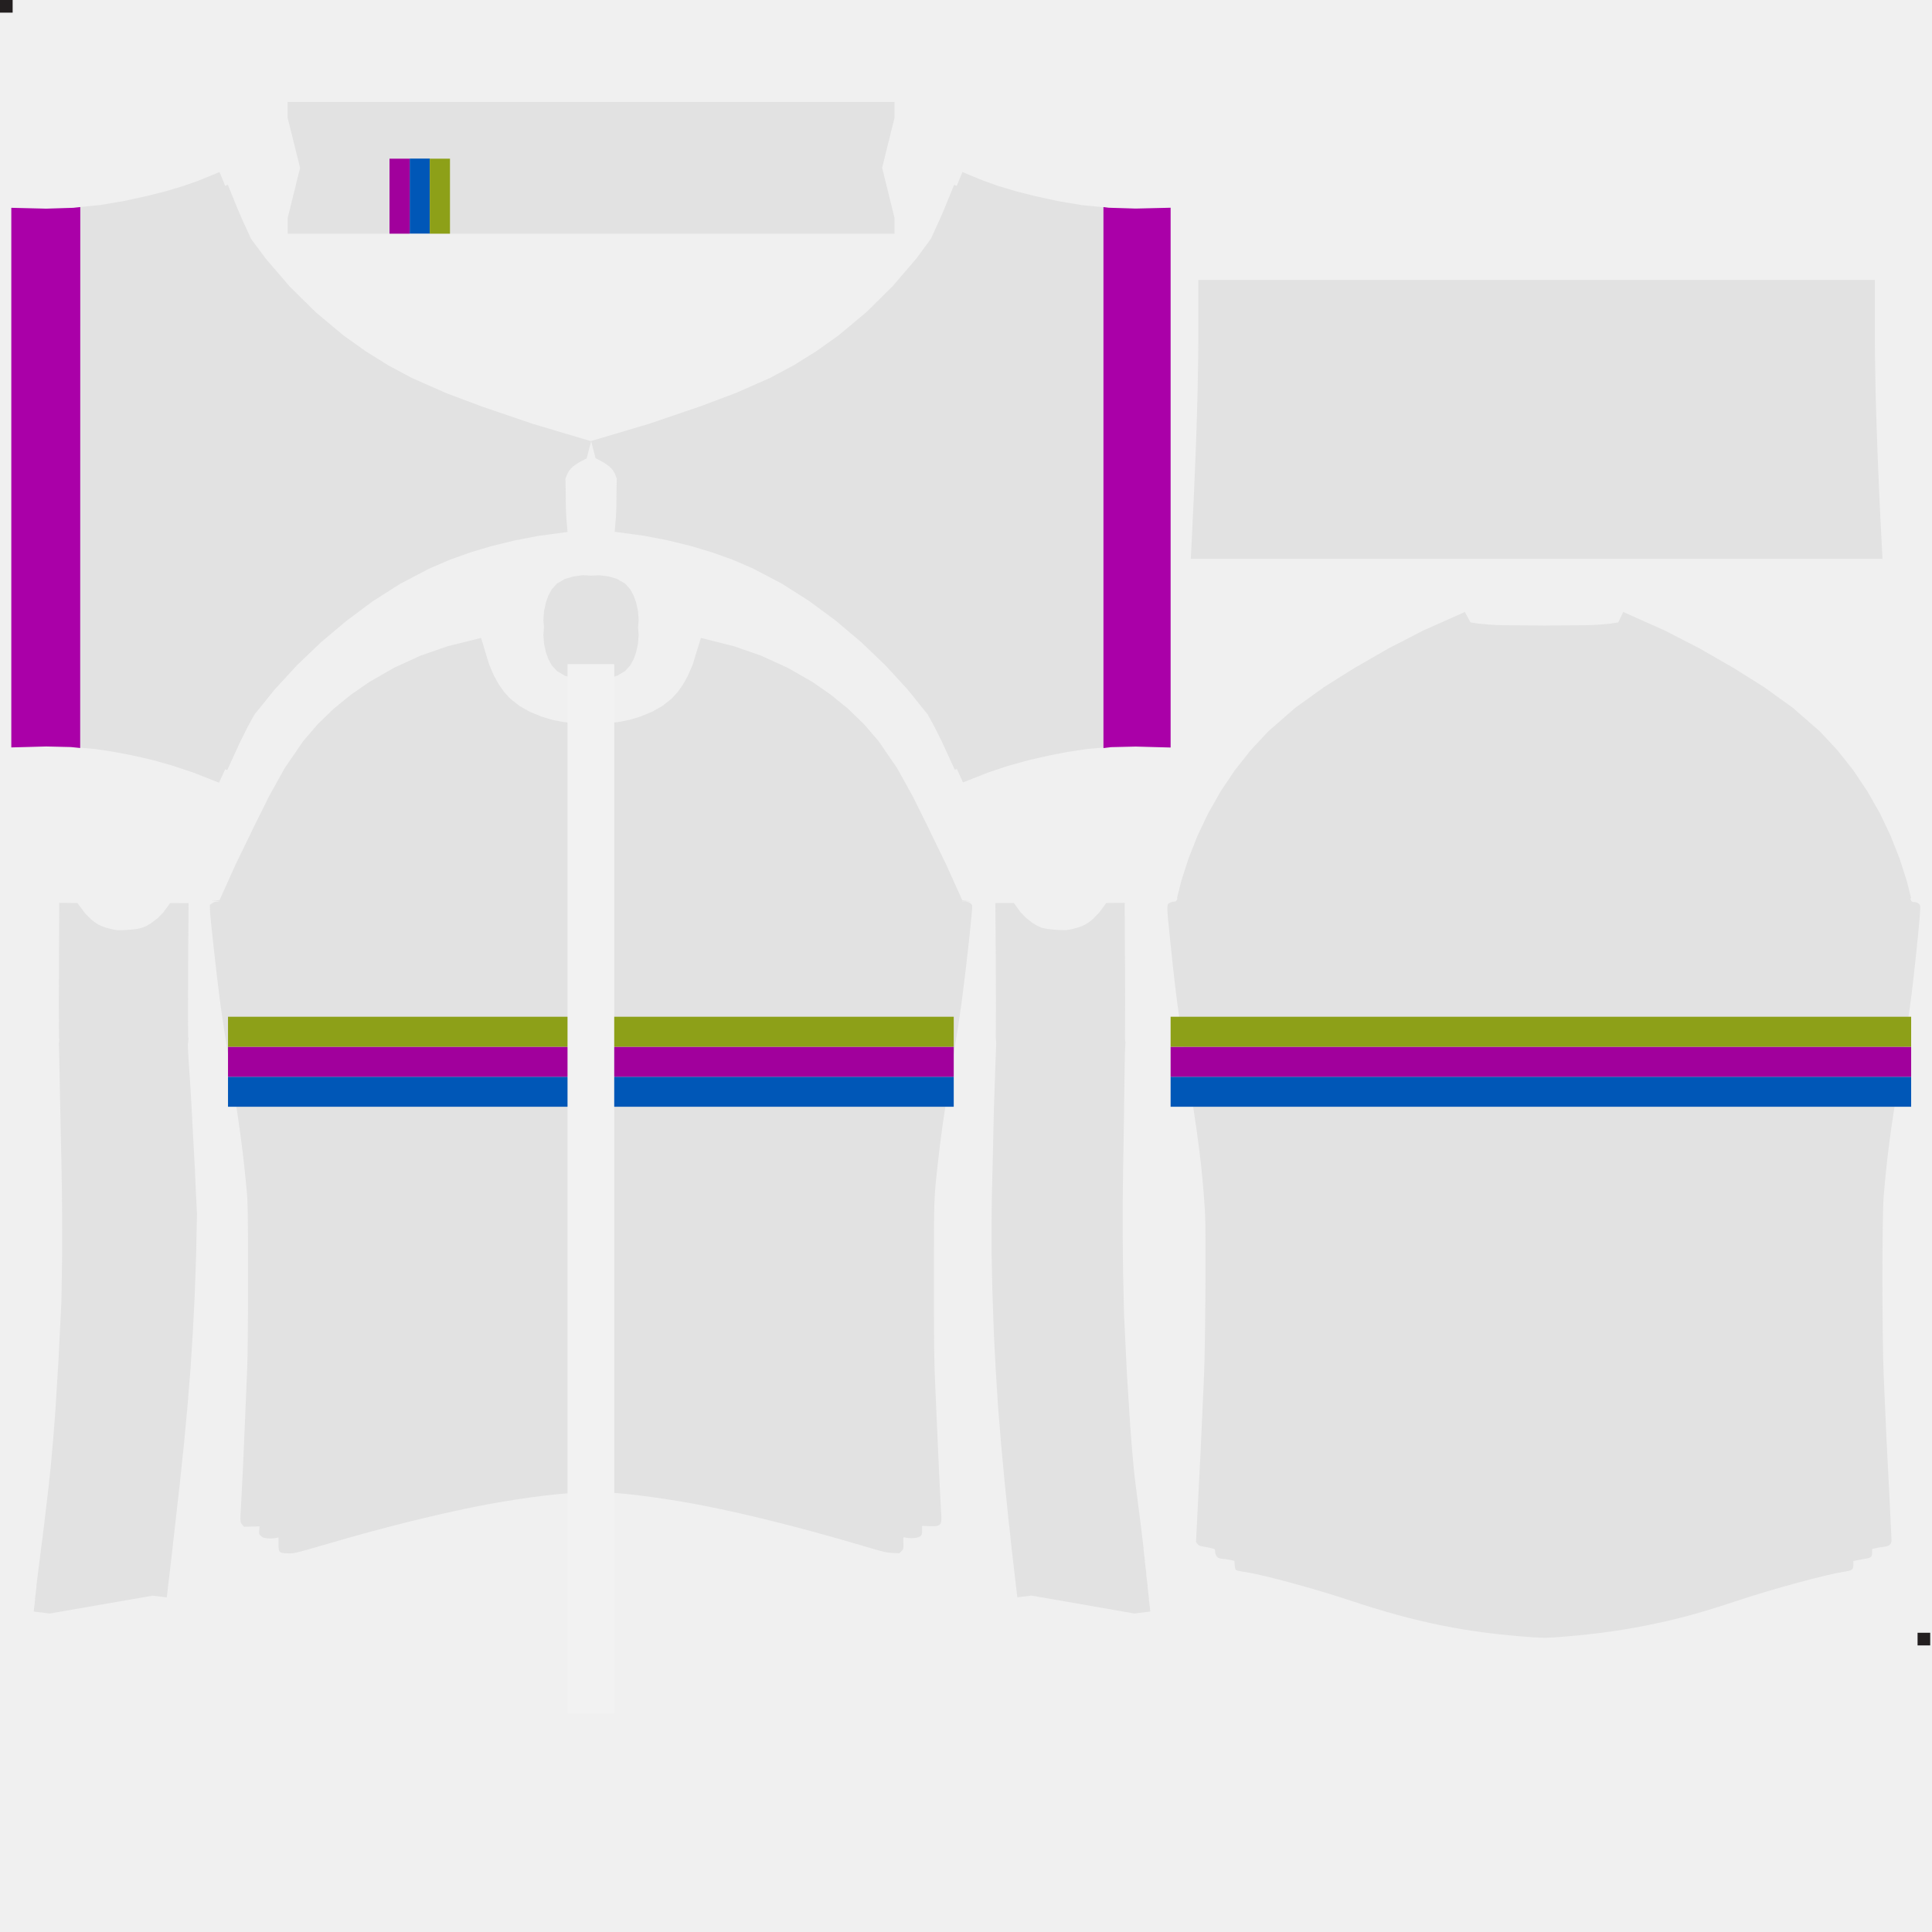
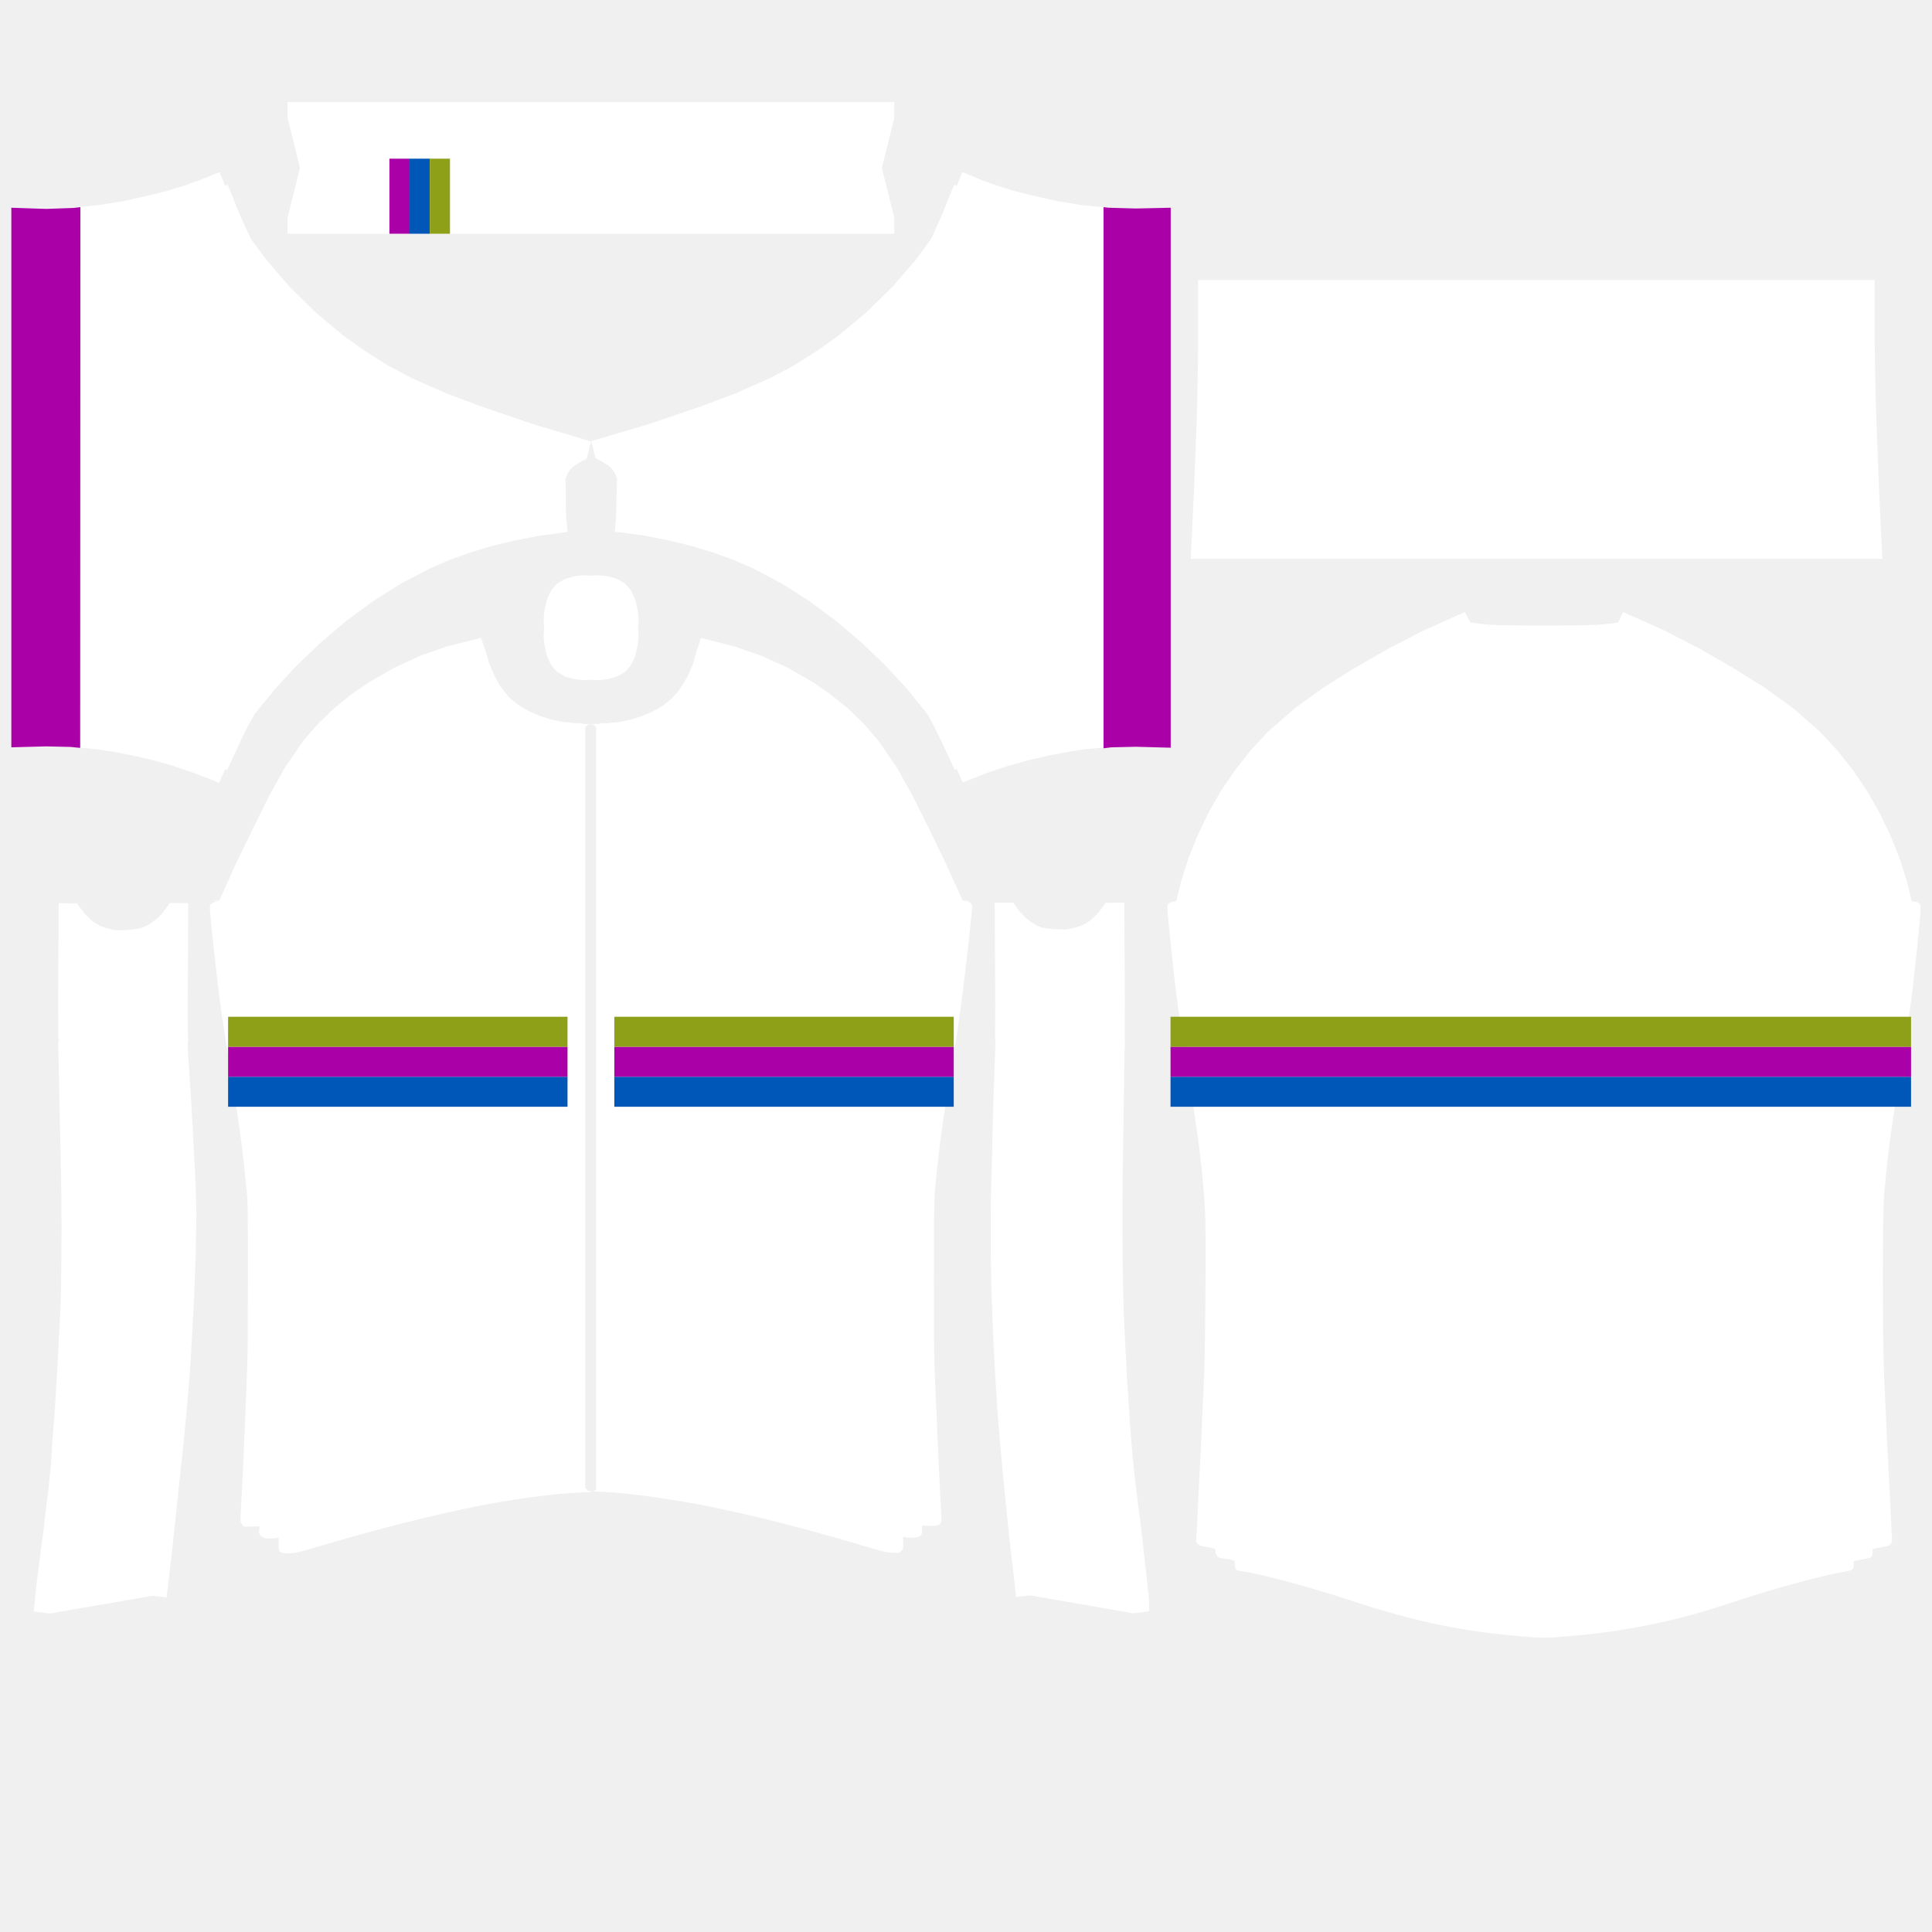
- <svg xmlns="http://www.w3.org/2000/svg" width="1024px" height="1024px" viewBox="0 0 1024 1024" version="1.1">
-   <g id="surface1">
-     <path style=" stroke:none;fill-rule:evenodd;fill:rgb(88.627%,88.627%,88.627%);fill-opacity:1;" d="M 372.148 339.898 C 371.648 340.25 370.852 342.051 369.75 345.5 C 367.352 352.801 366.449 355.148 364.699 358.648 C 359.75 368.602 352.898 374.852 342.25 379.148 C 334.449 382.25 326.051 383.75 315.949 383.75 C 312.398 383.75 312.199 383.801 311.25 384.699 L 310.25 385.648 L 310.25 788.75 L 311.051 789.648 C 311.852 790.551 311.852 790.551 319.301 790.898 C 330.051 791.352 343.602 792.949 361 795.852 C 385.75 799.949 421.602 808.699 457.398 819.352 C 468.551 822.648 469.75 822.949 473.102 823.102 L 476.699 823.25 L 477.801 822.148 C 478.898 821.051 478.898 821 478.801 817.852 C 478.699 815.148 478.75 814.699 479.199 814.801 C 482.449 815.648 486.75 815.301 487.949 814.102 C 488.648 813.398 488.75 812.898 488.75 811 L 488.75 808.75 L 492.5 808.898 C 498.5 809.148 499.25 808.449 498.898 802.949 C 498.398 795.5 497.199 769.75 495.801 736.898 C 495.051 720.199 495 714.051 495 677.801 C 495 634 494.949 635.949 497.148 615.852 C 498.699 601.801 500.051 592.301 504.051 567.75 C 507.602 545.949 508.602 539.148 509.898 529.602 C 512.148 512.898 515.551 481.25 515.301 480.051 C 515 478.852 513.102 477.75 511.352 477.75 L 509.898 477.75 L 507.449 472.352 C 498.5 452.5 483.5 422 478.301 413.148 C 469.301 397.852 462.801 389.148 453.199 379.949 C 442.648 369.801 430.602 361.301 416.801 354.301 C 404.352 348 394.648 344.398 380.051 340.75 C 373.852 339.199 373.25 339.148 372.148 339.898 M 251.352 339.648 C 248.051 340.199 238 342.949 232.352 344.898 C 210.551 352.25 190.898 363.648 175.051 378.25 C 163.398 388.949 153.801 402.25 143.5 421.898 C 138.051 432.301 126.801 455.398 121.051 467.949 C 118.699 473.102 116.551 477.449 116.301 477.602 C 116.051 477.75 115.352 477.898 114.75 477.898 C 114.148 477.898 113.102 478.25 112.449 478.75 L 111.25 479.551 L 111.301 482.551 C 111.398 486.102 114.801 517 116.551 530.199 C 117.852 540 119.148 548.449 122.949 571.801 C 127.102 597.5 128.898 610.949 130.801 631.602 C 131.352 637.75 131.449 642.75 131.449 676.699 C 131.449 702.199 131.301 718.449 131 725.699 C 130.75 731.648 130.199 744.051 129.852 753.199 C 129.051 772.449 128.25 789.801 127.75 797.949 C 127.25 806.449 127.25 806.75 128.352 808.051 L 129.301 809.199 L 133.449 809.102 L 137.602 809 L 137.398 811 C 137.199 812.898 137.301 813.102 138.25 814.051 C 139.102 814.898 139.699 815.148 141.602 815.352 C 142.852 815.5 144.699 815.449 145.75 815.25 L 147.602 814.898 L 147.602 818.199 C 147.602 822.852 147.852 823.148 152.25 823.301 C 156.051 823.398 155.699 823.5 174.199 818.102 C 202.148 809.949 226.898 803.699 251.148 798.75 C 270.301 794.852 293.352 791.648 307.102 791.102 C 313.301 790.852 314.25 790.75 315.102 790.102 L 316.051 789.398 L 316.051 385.398 L 315.102 384.648 C 314.25 384.051 313.352 383.898 308 383.648 C 298.102 383.199 292.75 382.25 286.199 379.852 C 271 374.25 263.449 365.75 257.551 347.852 C 254.75 339.102 254.699 339.051 251.352 339.648 " />
-     <path style=" stroke:none;fill-rule:evenodd;fill:rgb(88.627%,88.627%,88.627%);fill-opacity:1;" d="M 769.301 328.148 C 747.199 337.75 722.75 351.102 702.5 364.648 C 674.449 383.398 656.352 402.75 641.801 429.648 C 635.199 441.898 628.449 459.148 625.148 472.148 C 623.852 477.352 623.602 477.852 622.5 477.852 C 621.199 477.852 619.449 478.602 619.051 479.301 C 618.5 480.352 618.602 483.102 619.801 494.398 C 622.648 522.648 624.301 535.5 627.801 557.398 C 635.5 605.301 637 617.199 638.648 641.898 C 639.25 650.949 638.898 712.301 638.148 729.25 C 636.551 765.301 636.25 772.602 634.5 805.5 L 633.898 817.301 L 634.648 818.301 C 635.199 819.051 635.852 819.352 637.102 819.602 C 643 820.602 644 820.898 644 821.75 C 644 824.699 645.352 826.199 648 826.199 C 648.75 826.199 650.449 826.449 651.801 826.75 L 654.25 827.301 L 654.398 829.449 C 654.5 830.648 654.75 831.801 655.051 832.102 C 655.352 832.398 656.852 832.75 658.602 833 C 667.5 834.102 695.25 841.551 714.852 848.051 C 750.648 860 777.25 865.352 812.602 867.801 C 818.602 868.199 819.898 868.199 829.051 867.449 C 845.648 866.102 860.148 864.102 874.449 861.148 C 890.148 857.949 901.898 854.699 921.352 848.25 C 939.352 842.25 967.648 834.551 977.102 833.102 C 981.852 832.352 982.301 832 982.301 829.301 L 982.301 827.398 L 984.148 827 C 985.199 826.801 987.148 826.449 988.5 826.199 C 991.699 825.699 992.25 825.199 992.25 822.852 L 992.25 821 L 994.301 820.551 C 995.398 820.301 997.352 819.949 998.648 819.801 C 1001.449 819.449 1002.551 818.449 1002.551 816.25 C 1002.551 815.449 1002 804.352 1001.352 791.5 C 1000.148 769 999.75 760.551 998.398 729.148 C 997.5 707.699 997.5 644.449 998.398 633.852 C 1000.301 612.102 1001.648 601.551 1007.051 568.199 C 1011.699 539.352 1013.25 527.949 1015.5 506.449 C 1017.301 489.25 1018 481.199 1017.699 480.051 C 1017.449 478.949 1015.75 478.051 1014.102 478.051 C 1012.949 478.051 1012.801 477.699 1011.301 472 C 1005.75 450.949 996.551 430.699 984.5 413 C 976.199 400.801 966 389.648 954.102 379.699 C 933.801 362.699 897.699 341.398 866.5 328 C 861.199 325.75 860.648 325.75 859.199 328.051 C 858.648 328.898 858.102 329.852 857.898 330.148 C 857.648 330.602 856.301 330.898 852.75 331.301 C 848.602 331.852 844.148 331.898 818.648 331.898 C 796.801 331.898 788.352 331.801 785.449 331.449 C 778.5 330.648 778.949 330.801 778 328.898 C 777.102 327.148 775.949 326.102 775 326.102 C 774.699 325.949 772.102 326.949 769.301 328.148 " />
-     <path style=" stroke:none;fill-rule:evenodd;fill:rgb(88.627%,88.627%,88.627%);fill-opacity:1;" d="M 510.102 91.199 L 507.102 98.5 L 505.699 97.949 L 500.25 111.301 L 498 116.5 L 495.352 122.25 L 493.449 126.449 L 485.648 137.102 L 473.051 151.75 L 459.301 165.352 L 444.449 177.75 L 432.801 186.051 L 420.699 193.602 L 408.148 200.301 L 390 208.301 L 371.352 215.301 L 344.051 224.602 L 313.301 233.75 L 315.648 242.852 L 319.102 244.648 L 321.051 245.852 L 322.801 247.102 L 324.199 248.449 L 325.199 249.801 L 326.051 251.398 L 326.898 253.699 L 326.801 258.602 L 326.75 261.898 L 326.699 268.602 L 326.449 274.051 L 325.801 281.852 L 341.5 284 L 353.898 286.398 L 366.199 289.398 L 377.352 292.75 L 388.25 296.648 L 398.852 301.199 L 414.25 309.25 L 428.949 318.602 L 443 329 L 456.449 340.352 L 469.148 352.5 L 481 365.398 L 491.602 378.551 L 491.801 378.852 L 495.25 385.148 L 499.199 393.051 L 506.051 408 L 507.148 407.551 L 510.398 414.699 L 523.852 409.398 L 534.5 405.852 L 545.25 402.898 L 556.199 400.398 L 566.102 398.5 L 576 397 L 588.949 395.852 L 601.949 395.551 L 620.449 396.051 L 620.449 110.102 L 601.949 110.551 L 587.551 110.102 L 573.25 108.699 L 560.602 106.551 L 548.051 103.801 L 538.398 101.352 L 528.898 98.5 L 521.051 95.699 Z M 510.102 91.199 " />
-     <path style=" stroke:none;fill-rule:evenodd;fill:rgb(88.627%,88.627%,88.627%);fill-opacity:1;" d="M 116.352 91.199 L 105.449 95.648 L 97.551 98.449 L 88.051 101.301 L 78.398 103.75 L 65.852 106.5 L 53.199 108.648 L 38.898 110.051 L 24.5 110.5 L 6 110.051 L 6 396.051 L 24.5 395.551 L 37.5 395.852 L 50.449 397 L 60.352 398.5 L 70.25 400.398 L 81.199 402.898 L 92 406 L 102.648 409.551 L 116.102 414.852 L 119.352 407.699 L 120.449 408.148 L 127.301 393.199 L 131.25 385.301 L 134.699 379 L 134.898 378.699 L 145.5 365.551 L 157.352 352.648 L 170.051 340.5 L 183.5 329.148 L 197.551 318.699 L 212.25 309.352 L 227.648 301.301 L 238.25 296.75 L 249.148 292.852 L 260.301 289.5 L 272.602 286.5 L 285 284.102 L 300.801 281.949 L 300.148 274.148 L 299.898 268.699 L 299.852 262 L 299.801 258.75 L 299.699 253.801 L 300.551 251.5 L 301.398 249.898 L 302.398 248.551 L 303.801 247.199 L 305.551 245.949 L 307.5 244.75 L 310.949 242.949 L 313.301 233.852 L 282.551 224.699 L 255.25 215.398 L 236.602 208.398 L 218.449 200.398 L 205.898 193.699 L 193.801 186.148 L 182.148 177.852 L 167.301 165.449 L 153.551 151.852 L 140.949 137.199 L 133 126.5 L 131.102 122.301 L 128.449 116.551 L 126.199 111.301 L 120.75 97.949 L 119.352 98.5 Z M 116.352 91.199 " />
-     <path style=" stroke:none;fill-rule:evenodd;fill:rgb(88.627%,88.627%,88.627%);fill-opacity:1;" d="M 152.449 54.051 L 152.449 62.449 L 159.051 88.949 L 152.5 115.449 L 152.5 123.852 L 474.102 123.852 L 474.102 115.449 L 467.551 88.949 L 474.102 62.449 L 474.102 54.051 Z M 308.852 304.852 L 304 305.5 L 299.398 306.852 L 295.148 309.352 L 292.449 312.352 L 290.602 315.75 L 289.352 319.301 L 288.352 323.852 L 288 328.449 L 288.301 332.5 L 288 336.551 L 288.352 341.148 L 289.352 345.699 L 290.602 349.25 L 292.449 352.648 L 295.148 355.648 L 299.398 358.148 L 304 359.5 L 308.852 360.102 L 313.25 359.898 L 317.648 360.102 L 322.5 359.5 L 327.102 358.148 L 331.352 355.648 L 334.051 352.648 L 335.898 349.25 L 337.148 345.699 L 338.148 341.148 L 338.5 336.551 L 338.199 332.5 L 338.5 328.449 L 338.148 323.852 L 337.148 319.301 L 335.898 315.75 L 334.051 312.352 L 331.352 309.352 L 327.102 306.852 L 322.5 305.5 L 317.648 304.898 L 313.25 305.102 Z M 308.852 304.852 " />
-     <path style=" stroke:none;fill-rule:nonzero;fill:rgb(0%,34.118%,71.765%);fill-opacity:1;" d="M 217.148 84.051 L 227.852 84.051 L 227.852 123.801 L 217.148 123.801 Z M 217.148 84.051 " />
-     <path style=" stroke:none;fill-rule:nonzero;fill:rgb(63.137%,0%,61.176%);fill-opacity:1;" d="M 206.449 84.102 L 217.148 84.102 L 217.148 123.852 L 206.449 123.852 Z M 206.449 84.102 " />
-     <path style=" stroke:none;fill-rule:nonzero;fill:rgb(55.294%,62.745%,9.412%);fill-opacity:1;" d="M 227.801 84.102 L 238.5 84.102 L 238.5 123.852 L 227.801 123.852 Z M 227.801 84.102 " />
-     <path style=" stroke:none;fill-rule:evenodd;fill:rgb(88.627%,88.627%,88.627%);fill-opacity:1;" d="M 940.801 296.199 L 631.148 296.199 L 631.949 280.25 L 632.25 273.602 L 632.551 267.648 L 632.852 260.801 L 633.801 238.051 L 634.352 221.648 L 634.699 209.648 L 635 193.551 L 635.102 185.852 L 635.148 179.148 L 635.148 148.352 L 993.699 148.352 L 993.699 179.148 L 993.75 185.852 L 993.852 193.551 L 994.148 209.648 L 994.5 221.648 L 995.051 238.051 L 996 260.801 L 996.301 267.648 L 996.602 273.602 L 996.949 280.25 L 997.75 296.199 Z M 940.801 296.199 " />
-     <path style=" stroke:none;fill-rule:evenodd;fill:rgb(88.627%,88.627%,88.627%);fill-opacity:1;" d="M 776.398 324.352 L 754.449 334.148 L 735.898 343.699 L 717.801 354.102 L 701.801 364.148 L 686.449 375.199 L 672.199 387.648 L 662.949 397.551 L 654.551 408.148 L 647 419.398 L 640.301 431.199 L 634.75 442.852 L 630 454.852 L 626.051 467.102 L 623.801 476.148 L 1012.949 476.148 L 1010.699 467.102 L 1006.75 454.852 L 1002 442.852 L 996.449 431.199 L 989.75 419.398 L 982.199 408.148 L 973.801 397.551 L 964.551 387.648 L 950.301 375.199 L 934.949 364.148 L 918.949 354.102 L 900.852 343.699 L 882.301 334.148 L 860.352 324.352 L 857.699 329.898 L 853.648 330.5 L 847.852 331.051 L 843.25 331.301 L 838.648 331.398 L 828.801 331.449 L 818.551 331.551 L 808.301 331.449 L 798.449 331.398 L 793.852 331.301 L 789.25 331.051 L 783.449 330.5 L 779.398 329.898 Z M 255 338.102 L 237.301 342.5 L 222.898 347.5 L 209 353.852 L 195.699 361.5 L 186 368.199 L 176.852 375.648 L 168.398 383.852 L 160.699 392.801 L 150.898 407.102 L 142.5 422.25 L 134.852 437.648 L 124.898 458.148 L 116.352 477.102 L 111.75 477.602 L 308.5 477.602 L 308.5 383.301 L 304.648 383.301 L 298.699 382.699 L 292.801 381.551 L 287 379.801 L 280.898 377.301 L 275.301 374.148 L 270.352 370.25 L 267.102 366.648 L 264.25 362.551 L 261.801 358.148 L 259.199 352.102 L 257.25 345.648 Z M 371.5 338.102 L 369.148 345.648 L 367.199 352.102 L 364.602 358.148 L 362.148 362.551 L 359.301 366.648 L 356.051 370.25 L 351.102 374.148 L 345.5 377.301 L 339.398 379.801 L 333.602 381.551 L 327.699 382.699 L 321.75 383.301 L 317.898 383.301 L 317.898 477.699 L 514.648 477.699 L 510.051 477.199 L 501.5 458.25 L 491.551 437.75 L 483.898 422.301 L 475.5 407.148 L 465.699 392.852 L 458 383.898 L 449.551 375.699 L 440.398 368.25 L 430.699 361.5 L 417.398 353.898 L 403.5 347.551 L 389.102 342.551 Z M 371.5 338.102 " />
-     <path style=" stroke:none;fill-rule:evenodd;fill:rgb(66.667%,0%,65.882%);fill-opacity:1;" d="M 42.551 109.75 L 38.898 110.148 L 24.5 110.602 L 6 110.148 L 6 396.148 L 24.5 395.648 L 37.5 395.949 L 42.5 396.449 Z M 584.852 109.75 L 584.852 396.5 L 588.949 396 L 601.949 395.699 L 620.449 396.199 L 620.449 110.102 L 601.949 110.551 L 587.551 110.102 Z M 584.852 109.75 " />
-     <path style=" stroke:none;fill-rule:evenodd;fill:rgb(13.725%,12.157%,12.549%);fill-opacity:1;" d="M 0 0 L 0 6.699 L 6.699 6.699 L 6.699 0 Z M 1016.352 865.398 L 1016.352 872.102 L 1023.051 872.102 L 1023.051 865.398 Z M 1016.352 865.398 " />
-     <path style=" stroke:none;fill-rule:nonzero;fill:rgb(88.627%,88.627%,88.627%);fill-opacity:1;" d="M 608.898 847.5 L 609 847.449 L 608.199 840.801 L 608.301 840.801 L 607.5 834.148 L 607.602 834.148 L 606.75 827.449 L 606.852 827.449 L 606.051 820.801 L 606.148 820.801 L 604.648 808.398 L 603.551 799.75 L 602.602 792.449 L 601.398 782.852 L 601 779.102 L 600.102 769.352 L 599.051 755.949 L 597.301 728.352 L 595.75 696.449 L 595.25 673.699 L 595.051 655.301 L 595.051 636.852 L 595.301 618.398 L 595.602 599.949 L 596.199 558.25 L 596.5 552.75 L 596.25 550.352 L 596.352 531.352 L 596.301 514.301 L 596.199 500.352 L 596.102 478.5 L 586.352 478.602 L 582.449 483.852 L 579.148 487.199 L 577.352 488.648 L 575.449 489.898 L 573.352 490.898 L 571 491.699 L 568 492.5 L 565.102 493 L 561.801 492.949 L 558.25 492.699 L 555.102 492.352 L 552.25 491.75 L 549.699 490.648 L 547.199 489.148 L 543.898 486.551 L 540.949 483.551 L 537.352 478.602 L 527.551 478.648 L 527.699 496.801 L 527.801 512.852 L 527.852 531.852 L 527.801 549.898 L 528 552.75 L 526.801 587.051 L 526.25 611.699 L 525.699 634.25 L 525.551 648.75 L 525.551 663.25 L 526 684.898 L 526.75 706.5 L 527.75 726.102 L 529 745.699 L 530.602 765.449 L 532.449 785.199 L 534.75 807.602 L 535 809.551 L 535.5 814.25 L 535.699 816.25 L 536.199 820.949 L 539.199 846.602 L 546.699 845.699 L 601.25 855.199 L 609.699 854.148 Z M 608.898 847.5 " />
-     <path style=" stroke:none;fill-rule:nonzero;fill:rgb(88.627%,88.627%,88.627%);fill-opacity:1;" d="M 103.801 631.398 L 103.301 619.648 L 102.301 601.398 L 101.25 581.449 L 99.699 557.602 L 99.551 553.051 L 99.699 552.699 L 99.898 549.898 L 99.699 549.852 L 99.648 540.25 L 99.648 531.852 L 99.699 512.852 L 99.801 496.801 L 99.949 478.699 L 90.148 478.648 L 86.551 483.602 L 83.602 486.602 L 80.25 489.199 L 77.75 490.699 L 75.199 491.75 L 72.352 492.398 L 69.199 492.75 L 65.648 493 L 62.352 493.051 L 59.449 492.551 L 56.398 491.75 L 54.051 490.949 L 51.949 489.949 L 50.051 488.699 L 48.25 487.25 L 44.949 483.898 L 41.051 478.648 L 31.398 478.5 L 31.301 500.352 L 31.25 514.352 L 31.199 531.352 L 31.25 550.352 L 31.449 550.449 L 31.25 552.801 C 31.25 552.801 31.301 552.852 31.352 552.949 L 31.199 552.852 L 31.352 558.25 L 32.148 597.949 L 32.551 615.5 L 32.852 633.051 L 32.949 650.602 L 32.898 668.148 L 32.551 689.801 L 30.949 721.699 L 29.25 749.25 L 28.199 762.699 L 27 776.148 L 25.75 788.102 L 24 802.852 L 22.852 812.449 L 21.898 819.75 L 20.801 828.449 L 19.25 840.852 L 19.352 840.852 L 18.551 847.5 L 18.648 847.5 L 17.852 854.148 L 26.352 855.199 L 80.898 845.75 L 88.398 846.648 L 91.398 821 L 91.898 816.301 L 92.148 814.352 L 92.648 809.648 L 92.898 807.699 L 93.398 803 L 93.648 801.051 L 94.148 796.352 L 94.398 794.398 L 94.898 789.699 L 95.148 787.75 L 97.5 765.352 L 99.352 745.602 L 100.949 725.852 L 102.199 706.25 L 103.199 686.648 L 103.949 665.051 L 104.398 643.352 Z M 103.801 631.398 " />
-     <path style=" stroke:none;fill-rule:nonzero;fill:rgb(0%,34.118%,71.765%);fill-opacity:1;" d="M 120.852 570.699 L 310.25 570.699 L 310.25 586.602 L 120.852 586.602 Z M 120.852 570.699 " />
-     <path style=" stroke:none;fill-rule:nonzero;fill:rgb(0%,34.118%,71.765%);fill-opacity:1;" d="M 316.102 570.699 L 505.5 570.699 L 505.5 586.602 L 316.102 586.602 Z M 316.102 570.699 " />
-     <path style=" stroke:none;fill-rule:nonzero;fill:rgb(63.137%,0%,61.176%);fill-opacity:1;" d="M 120.852 554.801 L 310.25 554.801 L 310.25 570.699 L 120.852 570.699 Z M 120.852 554.801 " />
-     <path style=" stroke:none;fill-rule:nonzero;fill:rgb(63.137%,0%,61.176%);fill-opacity:1;" d="M 316.102 554.801 L 505.5 554.801 L 505.5 570.699 L 316.102 570.699 Z M 316.102 554.801 " />
-     <path style=" stroke:none;fill-rule:nonzero;fill:rgb(55.294%,62.745%,9.412%);fill-opacity:1;" d="M 120.852 538.898 L 310.25 538.898 L 310.25 554.801 L 120.852 554.801 Z M 120.852 538.898 " />
-     <path style=" stroke:none;fill-rule:nonzero;fill:rgb(55.294%,62.745%,9.412%);fill-opacity:1;" d="M 316.102 538.898 L 505.5 538.898 L 505.5 554.801 L 316.102 554.801 Z M 316.102 538.898 " />
-     <path style=" stroke:none;fill-rule:nonzero;fill:rgb(0%,34.118%,71.765%);fill-opacity:1;" d="M 620.449 570.699 L 1012.949 570.699 L 1012.949 586.602 L 620.449 586.602 Z M 620.449 570.699 " />
-     <path style=" stroke:none;fill-rule:nonzero;fill:rgb(63.137%,0%,61.176%);fill-opacity:1;" d="M 620.449 554.801 L 1012.949 554.801 L 1012.949 570.699 L 620.449 570.699 Z M 620.449 554.801 " />
-     <path style=" stroke:none;fill-rule:nonzero;fill:rgb(55.294%,62.745%,9.412%);fill-opacity:1;" d="M 620.449 538.898 L 1012.949 538.898 L 1012.949 554.801 L 620.449 554.801 Z M 620.449 538.898 " />
-     <path style=" stroke:none;fill-rule:evenodd;fill:rgb(94.902%,94.902%,94.902%);fill-opacity:1;" d="M 300.801 352 L 325.551 352 L 325.551 908 L 300.801 908 Z M 300.801 352 " />
-   </g>
+ <svg xmlns="http://www.w3.org/2000/svg" version="1.1" id="Layer_1" x="0px" y="0px" viewBox="0 0 1024 1024" style="enable-background:new 0 0 1024 1024;" xml:space="preserve">
+   <style type="text/css">
+ 	.st0{fill:#FFFFFF;}
+ 	.st1{fill:#0057B7;}
+ 	.st2{fill:#AA00A8;}
+ 	.st3{fill:#8DA018;}
+ </style>
+   <path id="base" class="st0" d="M515.2,479.9c0.3,1.2-3.2,32.9-5.4,49.6c-1.2,9.5-2.2,16.3-5.8,38.1c-4,24.5-5.3,34-6.9,48.1  c-2.2,20-2.1,18.1-2.1,61.9c0,36.3,0,42.4,0.8,59.1c1.4,32.9,2.6,58.7,3.1,66.1c0.4,5.5-0.4,6.1-6.4,5.9l-3.8-0.1v2.2  c0,1.9-0.1,2.4-0.8,3.1c-1.2,1.2-5.6,1.5-8.8,0.7c-0.5-0.1-0.5,0.4-0.4,3.1c0.1,3.2,0.1,3.2-1,4.3l-1.1,1.1L473,823  c-3.3-0.2-4.5-0.5-15.7-3.8c-35.8-10.7-71.6-19.4-96.4-23.5c-17.4-2.9-30.9-4.5-41.7-5c-2.2-0.1-3.7-0.2-4.9-0.2  c0.3-0.1,0.5-0.2,0.8-0.4l0.9-0.7v-404l-0.9-0.8c-0.5-0.4-1.1-0.6-2.6-0.7c0.6-0.1,1.6-0.2,3.4-0.2c0.7,0,1.4,0,2.1,0v-0.4h3.9  l5.9-0.6l5.9-1.1l5.8-1.8l6.1-2.5l5.6-3.2l4.9-3.9l3.2-3.6l2.8-4.1l2.5-4.4l2.6-6l1.9-6.5l2.4-7.5l17.7,4.5l14.4,5l13.9,6.3  l13.3,7.6l9.7,6.8l9.2,7.4l8.4,8.2l7.7,9l9.8,14.3l8.4,15.2l7.7,15.4l9.9,20.5l8.6,18.9l4.6,0.5h-2.6  C513.6,478,515,478.9,515.2,479.9z M311,789.5l-0.8-0.9V385.5l1-0.9c0.4-0.4,0.7-0.6,1.3-0.7c-0.9-0.1-2.1-0.2-3.9-0.2v-0.4h-3.9  l-5.9-0.6l-5.9-1.1l-5.8-1.8l-6.1-2.5l-5.6-3.2l-4.9-3.9l-3.2-3.6l-2.9-4.1L262,358l-2.6-6l-1.9-6.5l-2.5-7.4l-17.7,4.4l-14.4,5  l-13.9,6.4l-13.3,7.6l-9.7,6.7l-9.1,7.4l-8.5,8.2l-7.7,8.9l-9.8,14.3l-8.4,15.1l-7.6,15.4l-10,20.5l-8.5,19l-4.6,0.5h4.6  c0,0.1-0.1,0.1-0.1,0.1c-0.2,0.1-0.9,0.3-1.6,0.3c-0.7,0-1.6,0.4-2.3,0.9l-1.2,0.8l0.1,3c0.1,3.6,3.5,34.4,5.2,47.6  c1.3,9.8,2.6,18.2,6.4,41.6c4.2,25.7,5.9,39.1,7.9,59.8c0.6,6.1,0.6,11.1,0.6,45.1c0,25.5-0.1,41.8-0.4,49  c-0.2,5.9-0.8,18.4-1.1,27.5c-0.8,19.2-1.6,36.6-2.1,44.8c-0.5,8.5-0.5,8.8,0.6,10.1l0.9,1.1l4.1-0.1l4.2-0.1l-0.2,2  c-0.2,1.9-0.1,2.1,0.9,3.1c0.9,0.8,1.4,1.1,3.4,1.3c1.2,0.1,3.1,0.1,4.1-0.1l1.9-0.4v3.3c0,4.7,0.2,4.9,4.6,5.1  c3.8,0.1,3.4,0.2,21.9-5.2c27.9-8.2,52.7-14.4,76.9-19.4c19.2-3.9,42.2-7.1,56-7.6c4.7-0.2,6.3-0.3,7.2-0.6  C311.7,790.3,311.6,790.1,311,789.5z M1017.9,479.8c-0.2-1.1-1.9-2-3.6-2c-0.8,0-1.1-0.2-1.6-1.7h0.2l-2.2-9l-3.9-12.2l-4.8-12  l-5.6-11.7l-6.7-11.8l-7.6-11.2l-8.4-10.6l-9.2-9.9l-14.2-12.4l-15.4-11.1l-16-10l-18.1-10.4l-18.6-9.6l-21.9-9.8l-2.7,5.5l-4.1,0.6  l-5.8,0.6l-4.6,0.2l-4.6,0.1l-9.8,0.1l-10.2,0.1l-10.2-0.1l-9.9-0.1l-4.6-0.1l-4.6-0.2l-5.8-0.6l-4.1-0.6l-2.9-5.5l-21.9,9.8  l-18.6,9.6l-18.1,10.4l-16,10l-15.4,11.1l-14.2,12.4l-9.2,9.9l-8.4,10.6l-7.6,11.2l-6.7,11.8l-5.6,11.7l-4.8,12l-3.9,12.2l-2.2,9  h0.2c-0.5,1.5-0.8,1.7-1.5,1.7c-1.3,0-3.1,0.8-3.4,1.4c-0.6,1.1-0.4,3.8,0.8,15.1c2.8,28.2,4.5,41.1,8,63  c7.7,47.9,9.2,59.8,10.8,84.5c0.6,9.1,0.2,70.4-0.5,87.4c-1.6,36.1-1.9,43.4-3.6,76.2l-0.6,11.8l0.8,1c0.6,0.8,1.2,1.1,2.5,1.3  c5.9,1,6.9,1.3,6.9,2.1c0,2.9,1.4,4.4,4,4.4c0.8,0,2.4,0.2,3.8,0.6l2.4,0.6l0.1,2.1c0.1,1.2,0.4,2.4,0.7,2.7s1.8,0.6,3.6,0.9  c8.9,1.1,36.6,8.6,56.2,15.1c35.8,11.9,62.4,17.3,97.8,19.8c6,0.4,7.3,0.4,16.4-0.4c16.6-1.3,31.1-3.3,45.4-6.3  c15.7-3.2,27.4-6.4,46.9-12.9c18-6,46.3-13.7,55.8-15.1c4.8-0.8,5.2-1.1,5.2-3.8v-1.9l1.8-0.4c1.1-0.2,3-0.6,4.4-0.8  c3.2-0.5,3.8-1,3.8-3.3V821l2.1-0.4c1.1-0.2,3.1-0.6,4.3-0.8c2.8-0.4,3.9-1.4,3.9-3.6c0-0.8-0.6-11.9-1.2-24.8  c-1.2-22.5-1.6-30.9-3-62.4c-0.9-21.4-0.9-84.7,0-95.3c1.9-21.8,3.2-32.3,8.7-65.7c4.6-28.8,6.2-40.2,8.4-61.8  C1017.5,489,1018.2,481,1017.9,479.8z M545.2,402.9l10.9-2.5l9.9-1.9l9.9-1.5l12.9-1.1l13-0.3l18.5,0.5v-286l-18.5,0.4l-14.4-0.4  l-14.3-1.4l-12.6-2.1l-12.6-2.8l-9.7-2.4l-9.5-2.9l-7.8-2.8l-10.8-4.5l-3,7.3l-1.4-0.6l-5.4,13.4l-2.2,5.2l-2.6,5.8l-1.9,4.2  l-7.8,10.7l-12.6,14.6l-13.8,13.6l-14.9,12.4l-11.6,8.3l-12.1,7.6l-12.6,6.7l-18.1,8l-18.6,7l-27.3,9.3l-30.8,9.1l2.3,9.1l3.5,1.8  l1.9,1.2l1.8,1.2l1.4,1.3l1,1.4l0.9,1.6l0.8,2.3l-0.1,4.9l-0.1,3.3l-0.1,6.7l-0.2,5.4l-0.6,7.8l15.7,2.1l12.4,2.4l12.3,3l11.2,3.4  l10.9,3.9l10.6,4.6l15.4,8.1l14.7,9.4L443,329l13.4,11.4l12.7,12.1l11.9,12.9l10.6,13.2l0.2,0.3l3.4,6.3l3.9,7.9L506,408l1.1-0.4  l3.2,7.1l13.5-5.3l10.6-3.5L545.2,402.9z M37.5,395.9l12.9,1.1l9.9,1.5l9.9,1.9l10.9,2.5L92,406l10.6,3.6l13.5,5.3l3.2-7.2l1.1,0.4  l6.9-14.9l3.9-7.9l3.4-6.3l0.2-0.3l10.6-13.1l11.9-12.9l12.7-12.1l13.4-11.4l14.1-10.4l14.7-9.3l15.4-8.1l10.6-4.6l10.9-3.9  l11.2-3.4l12.3-3l12.4-2.4l15.8-2.2l-0.7-7.8l-0.2-5.4V262l-0.1-3.2l-0.1-4.9l0.9-2.3l0.8-1.6l1-1.3l1.4-1.4l1.8-1.2l1.9-1.2  l3.4-1.8l2.4-9.1l-30.8-9.2l-27.3-9.3l-18.6-7l-18.2-8l-12.6-6.7l-12.1-7.6l-11.7-8.3l-14.8-12.4l-13.8-13.6l-12.6-14.7l-7.9-10.7  l-1.9-4.2l-2.7-5.8l-2.2-5.2l-5.4-13.4l-1.4,0.6l-2.9-7.3l-10.9,4.4l-7.9,2.8l-9.5,2.9l-9.7,2.4l-12.5,2.8l-12.7,2.1L38.9,110  l-14.4,0.4L6,110.1v286l18.5-0.5L37.5,395.9z M474,115.5L467.4,89l6.6-26.5v-8.4H152.4v8.4L159,89l-6.6,26.5v8.4H474V115.5z   M338.1,324l-1-4.6l-1.2-3.6l-1.8-3.4l-2.7-3l-4.2-2.5l-4.6-1.4l-4.9-0.6l-4.4,0.2l-4.4-0.2l-4.9,0.6l-4.6,1.4l-4.2,2.5l-2.7,3  l-1.8,3.4l-1.2,3.6l-1,4.6l-0.4,4.6l0.3,4.1l-0.3,4.1l0.4,4.6l1,4.6l1.2,3.6l1.8,3.4l2.7,3l4.2,2.5l4.6,1.4l4.9,0.6l4.4-0.2l4.4,0.2  l4.9-0.6l4.6-1.4l4.2-2.5l2.7-3l1.8-3.4l1.2-3.6l1-4.6l0.4-4.6l-0.3-4.1l0.3-4.1L338.1,324z M997.7,296.2l-0.8-15.9l-0.3-6.6l-0.3-6  l-0.3-6.8l-0.9-22.8l-0.6-16.4l-0.4-12l-0.3-16.1l-0.1-7.7l-0.1-6.7v-30.8H635v30.8v6.7l-0.1,7.7l-0.3,16.1l-0.3,12l-0.6,16.4  l-0.9,22.8l-0.3,6.8l-0.3,6l-0.3,6.6l-0.8,15.9h309.7H997.7z M609,847.4l-0.8-6.6h0.1l-0.8-6.7h0.1l-0.9-6.7h0.1l-0.8-6.6h0.1  l-1.5-12.4l-1.1-8.6l-0.9-7.3l-1.2-9.6l-0.4-3.8l-0.9-9.8l-1.1-13.4l-1.8-27.6l-1.6-31.9l-0.5-22.8l-0.2-18.4v-18.4l0.2-18.5  l0.3-18.4l0.6-41.7l0.3-5.5l-0.2-2.4l0.1-19l-0.1-17.1l-0.1-13.9l-0.1-21.9l-9.8,0.1l-3.9,5.2l-3.3,3.3l-1.8,1.4l-1.9,1.2l-2.1,1  l-2.4,0.8l-3,0.8l-2.9,0.5l-3.3-0.1l-3.6-0.2l-3.1-0.3l-2.9-0.6l-2.6-1.1l-2.5-1.5l-3.3-2.6l-2.9-3l-3.6-4.9h-9.8l0.1,18.2l0.1,16.1  l0.1,19l-0.1,18l0.2,2.9l-1.2,34.3l-0.6,24.6l-0.6,22.6l-0.1,14.5v14.5l0.4,21.6l0.8,21.6l1,19.6l1.2,19.6l1.6,19.8l1.8,19.8  l2.3,22.4l0.2,1.9l0.5,4.7l0.2,2l0.5,4.7l3,25.7l7.5-0.9l54.6,9.5l8.4-1.1L609,847.4L609,847.4z M103.3,619.6l-1-18.2l-1.1-19.9  l-1.6-23.8l-0.1-4.6l0.1-0.4l0.2-2.8h-0.2l-0.1-9.6v-8.4l0.1-19l0.1-16.1l0.1-18.1l-9.8-0.1l-3.6,5l-2.9,3l-3.4,2.6l-2.5,1.5  l-2.6,1.1l-2.8,0.6l-3.2,0.4l-3.6,0.2l-3.3,0.1l-2.9-0.5l-3.1-0.8l-2.3-0.8l-2.1-1l-1.9-1.2l-1.8-1.4l-3.3-3.4l-3.9-5.2l-9.7-0.1  L31,500.6l-0.1,14l-0.1,17l0.1,19l0.2,0.1l-0.2,2.4l0.1,0.1l-0.2-0.1l0.2,5.4l0.8,39.7l0.4,17.6l0.3,17.6l0.1,17.6l-0.1,17.5  l-0.3,21.7l-1.6,31.9l-1.7,27.6l-1.1,13.4l-0.8,13l-1.2,12L24,802.9l-1.1,9.6l-1,7.3l-1.1,8.7l-1.6,12.4h0.1l-0.8,6.6h0.1l-0.8,6.6  l8.5,1.1l54.5-9.4l7.5,0.9l3-25.6l0.5-4.7l0.2-1.9l0.5-4.7l0.2-1.9l0.5-4.7l0.2-1.9l0.5-4.7l0.2-2l0.5-4.7l0.2-1.9l2.4-22.4  l1.9-19.8l1.6-19.8l1.2-19.6l1-19.6l0.8-21.6l0.4-21.7l-0.3-12.1L103.3,619.6z" />
+   <path id="stripe-3" class="st1" d="M227.8,123.9h-10.7V84.1h10.7V123.9z M120.9,570.7v15.9h179.9v-15.9H120.9z M325.6,570.7v15.9  h179.9v-15.9H325.6z M620.4,570.7v15.9h392.5v-15.9H620.4z" />
+   <path id="stripe-2" class="st2" d="M217.1,123.9h-10.7V84.1h10.7V123.9z M24.5,110.7L6,110.1v286l18.5-0.5l13,0.3l5,0.5l0.1-286.6  l-3.7,0.4L24.5,110.7z M620.5,110.1l-18.5,0.4l-14.4-0.4l-2.7-0.3v286.8l4.1-0.5l13-0.3l18.5,0.5V110.1z M120.9,554.8v15.9h179.9  v-15.9H120.9z M325.6,554.8v15.9h179.9v-15.9H325.6z M620.4,554.8v15.9h392.5v-15.9H620.4z" />
+   <path id="stripe-1" class="st3" d="M238.5,123.9h-10.7V84.1h10.7V123.9z M120.9,554.8h179.9v-15.9H120.9V554.8z M325.6,554.8h179.9  v-15.9H325.6V554.8z M620.4,538.9v15.9h392.5v-15.9H620.4z" />
</svg>
